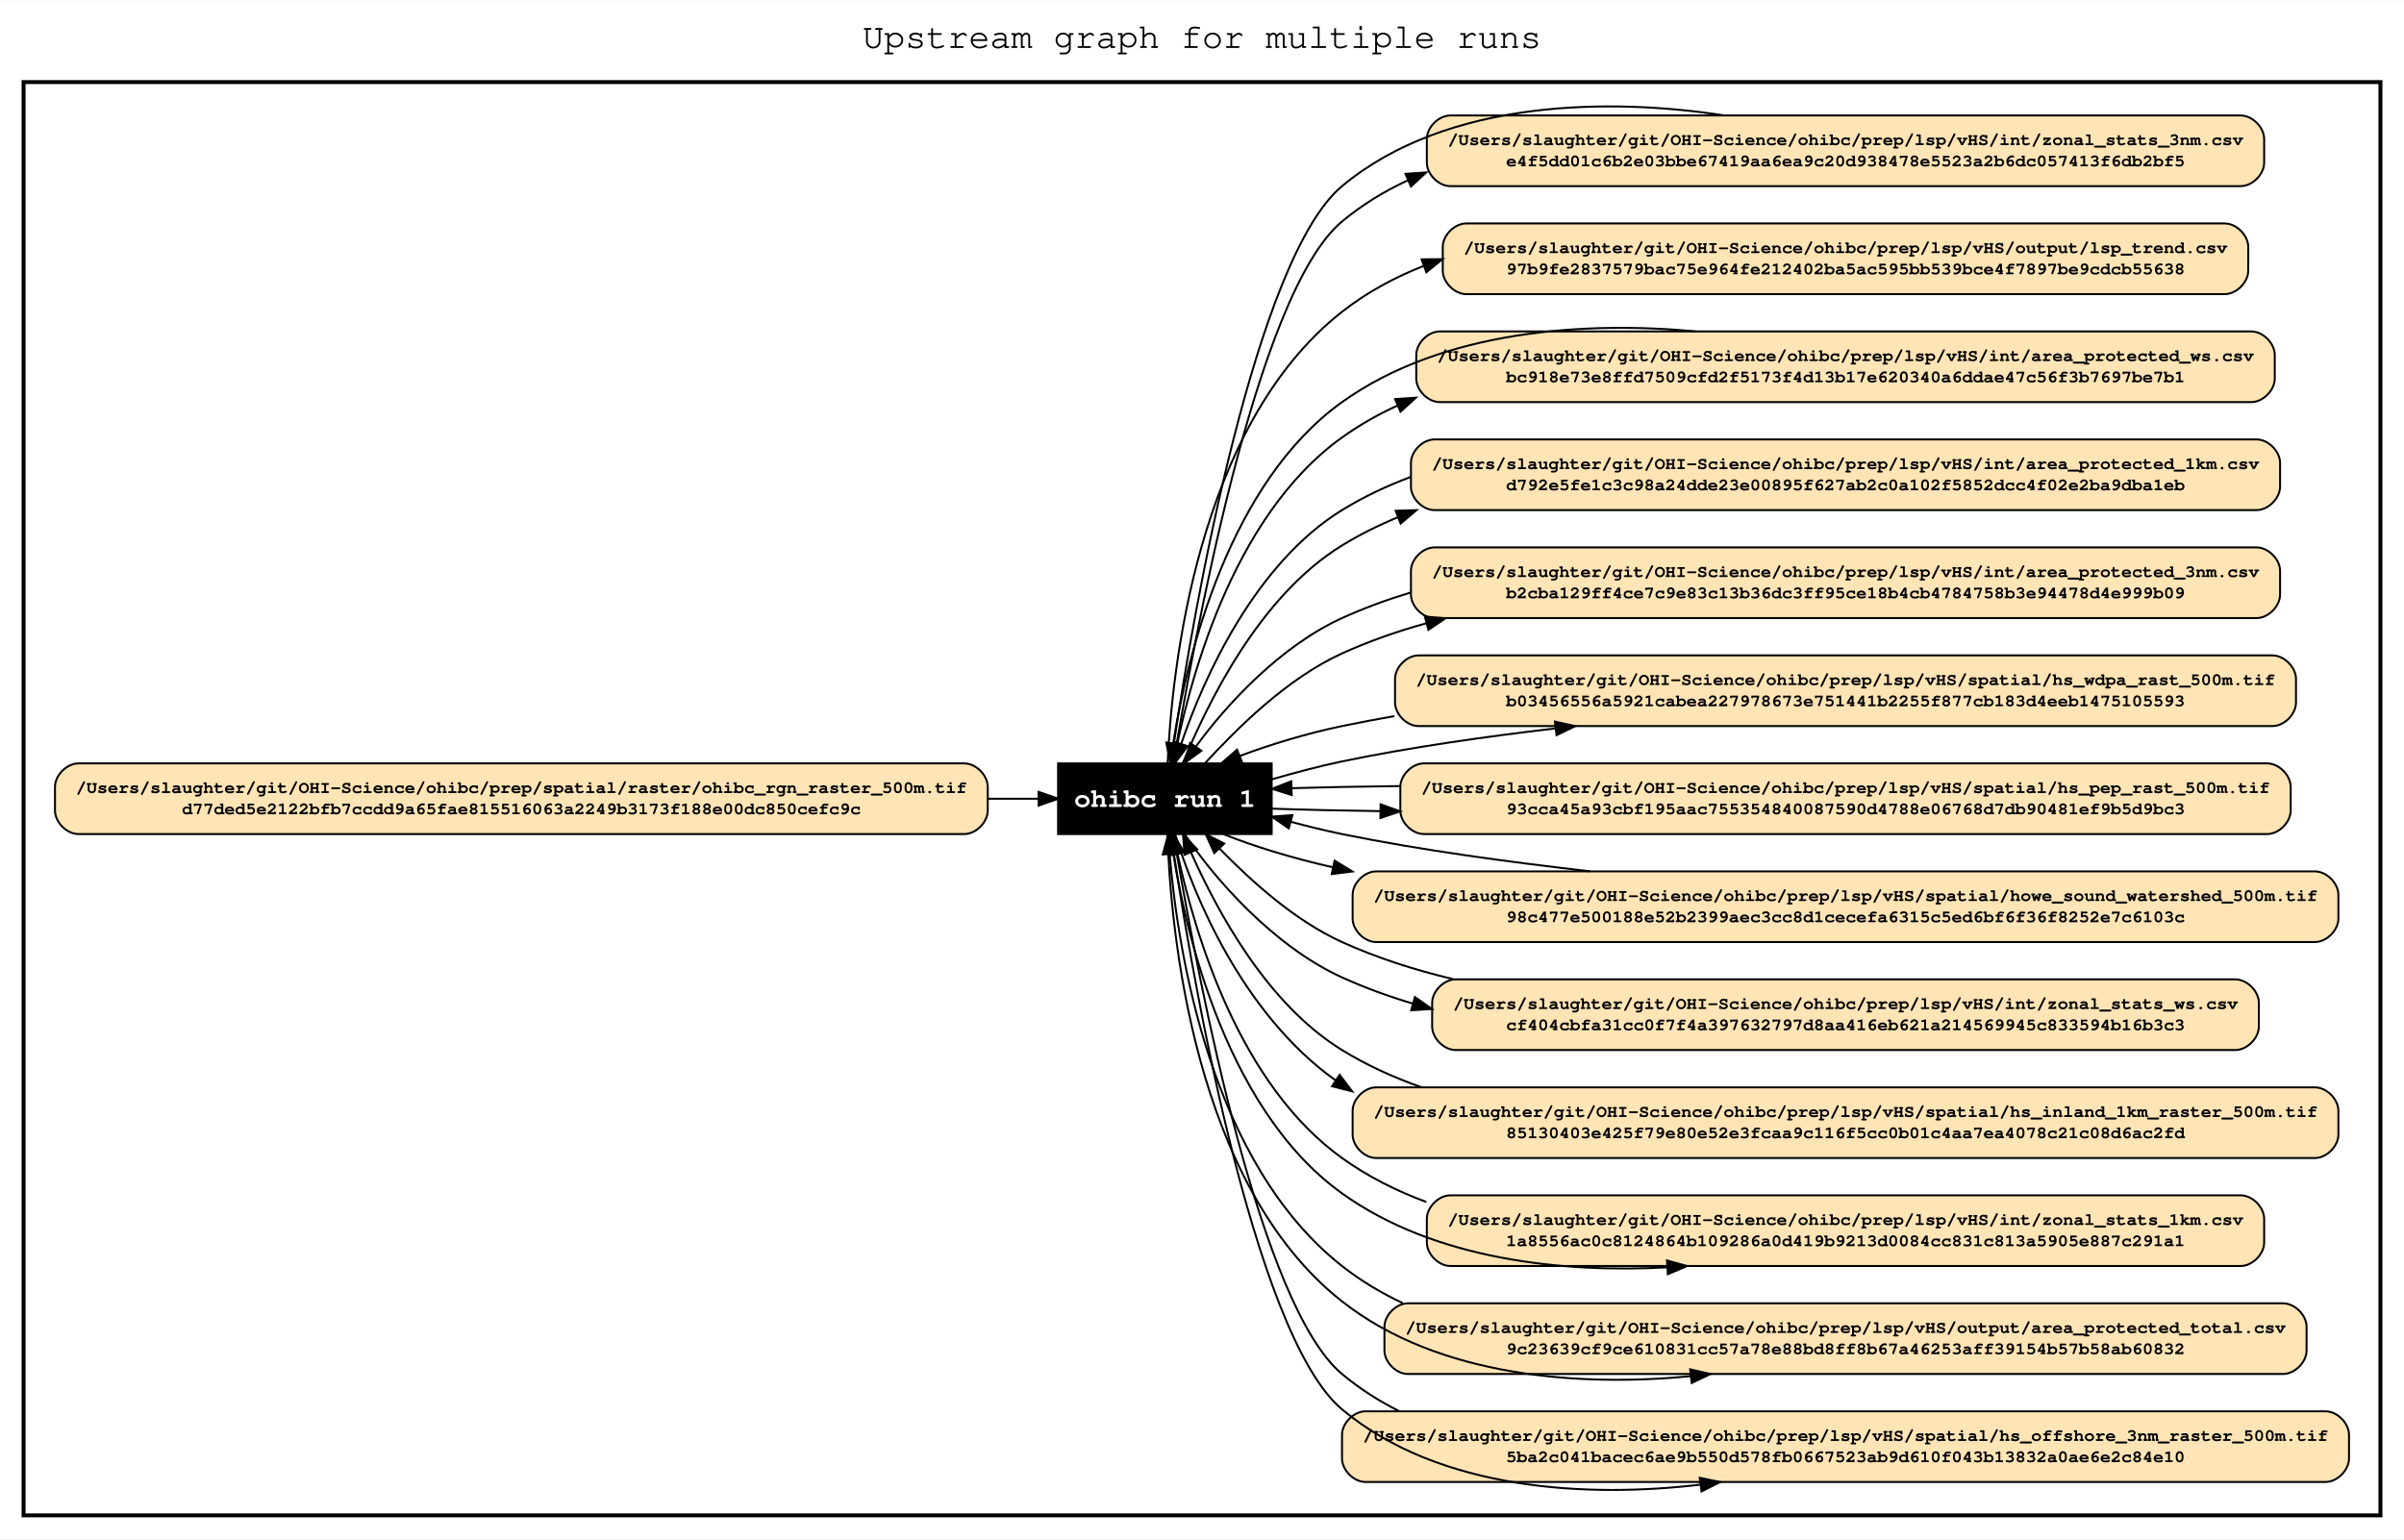
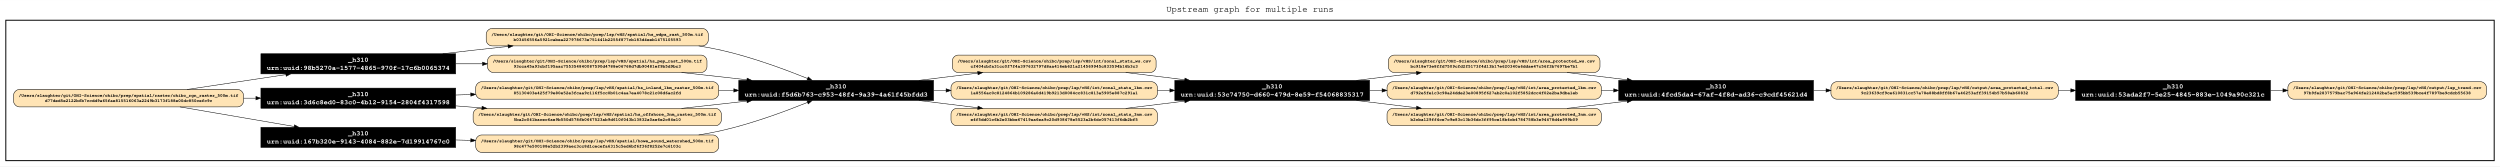
- <svg xmlns="http://www.w3.org/2000/svg" width="1224pt" height="784pt" viewBox="0.00 0.00 1224.03 783.60">
-   <g id="graph0" class="graph" transform="scale(1 1) rotate(0) translate(4 779.6)">
-     <polygon fill="white" stroke="none" points="-4,4 -4,-779.6 1220.03,-779.6 1220.03,4 -4,4" />
-     <text text-anchor="middle" x="608.013" y="-755.4" font-family="Courier,monospace" font-size="18.00">Upstream graph for multiple runs</text>
+ <svg xmlns="http://www.w3.org/2000/svg" width="5164pt" height="344pt" viewBox="0.00 0.00 5163.84 343.60">
+   <g id="graph0" class="graph" transform="scale(1 1) rotate(0) translate(4 339.6)">
+     <polygon fill="white" stroke="none" points="-4,4 -4,-339.6 5159.84,-339.6 5159.84,4 -4,4" />
+     <text text-anchor="middle" x="2577.92" y="-315.4" font-family="Courier,monospace" font-size="18.00">Upstream graph for multiple runs</text>
    <g id="clust1" class="cluster">
-       <polygon fill="none" stroke="black" stroke-width="2" points="8,-8 8,-738 1208.03,-738 1208.03,-8 8,-8" />
+       <polygon fill="none" stroke="black" stroke-width="2" points="8,-8 8,-298 5147.84,-298 5147.84,-8 8,-8" />
    </g>
    <g id="clust2" class="cluster">
-       <polygon fill="none" stroke="white" stroke-width="2" points="16,-16 16,-730 1200.03,-730 1200.03,-16 16,-16" />
+       <polygon fill="none" stroke="white" stroke-width="2" points="16,-16 16,-290 5139.84,-290 5139.84,-16 16,-16" />
    </g>
    <g id="node1" class="node">
-       <polygon fill="black" stroke="black" points="643.501,-391 534.731,-391 534.731,-355 643.501,-355 643.501,-391" />
-       <text text-anchor="middle" x="589.116" y="-368.8" font-family="Courier,monospace" font-weight="bold" font-size="14.00" fill="white">ohibc run 1</text>
+       <polygon fill="black" stroke="black" points="3339.51,-132.2 3339.51,-173.8 3741.84,-173.8 3741.84,-132.2 3339.51,-132.2" />
+       <text text-anchor="middle" x="3540.68" y="-157.2" font-family="Courier,monospace" font-weight="bold" font-size="14.00" fill="white">_h310 </text>
+       <text text-anchor="middle" x="3540.68" y="-140.4" font-family="Courier,monospace" font-weight="bold" font-size="14.00" fill="white"> urn:uuid:4fcd5da4-67af-4f8d-ad36-c9cdf45621d4</text>
+     </g>
+     <g id="node10" class="node">
+       <path fill="#ffe4b5" stroke="black" d="M3789.84,-135C3789.84,-135 4235.37,-135 4235.37,-135 4241.37,-135 4247.37,-141 4247.37,-147 4247.37,-147 4247.37,-159 4247.37,-159 4247.37,-165 4241.37,-171 4235.37,-171 4235.37,-171 3789.84,-171 3789.84,-171 3783.84,-171 3777.84,-165 3777.84,-159 3777.84,-159 3777.84,-147 3777.84,-147 3777.84,-141 3783.84,-135 3789.84,-135" />
+       <text text-anchor="middle" x="4012.61" y="-155.9" font-family="Courier,monospace" font-weight="bold" font-size="9.00">/Users/slaughter/git/OHI-Science/ohibc/prep/lsp/vHS/output/area_protected_total.csv </text>
+       <text text-anchor="middle" x="4012.61" y="-145.1" font-family="Courier,monospace" font-weight="bold" font-size="9.00"> 9c23639cf9ce610831cc57a78e88bd8ff8b67a46253aff39154b57b58ab60832</text>
+     </g>
+     <g id="edge18" class="edge">
+       <path fill="none" stroke="black" d="M3741.99,-153C3750.51,-153 3759.1,-153 3767.7,-153" />
+       <polygon fill="black" stroke="black" points="3767.8,-156.5 3777.8,-153 3767.8,-149.5 3767.8,-156.5" />
    </g>
    <g id="node2" class="node">
-       <path fill="#ffe4b5" stroke="black" d="M691.308,-25C691.308,-25 1180.03,-25 1180.03,-25 1186.03,-25 1192.03,-31 1192.03,-37 1192.03,-37 1192.03,-49 1192.03,-49 1192.03,-55 1186.03,-61 1180.03,-61 1180.03,-61 691.308,-61 691.308,-61 685.308,-61 679.308,-55 679.308,-49 679.308,-49 679.308,-37 679.308,-37 679.308,-31 685.308,-25 691.308,-25" />
-       <text text-anchor="middle" x="935.667" y="-45.9" font-family="Courier,monospace" font-weight="bold" font-size="9.00">/Users/slaughter/git/OHI-Science/ohibc/prep/lsp/vHS/spatial/hs_offshore_3nm_raster_500m.tif </text>
-       <text text-anchor="middle" x="935.667" y="-35.1" font-family="Courier,monospace" font-weight="bold" font-size="9.00"> 5ba2c041bacec6ae9b550d578fb0667523ab9d610f043b13832a0ae6e2c84e10</text>
+       <polygon fill="black" stroke="black" points="2422.64,-132.2 2422.64,-173.8 2824.98,-173.8 2824.98,-132.2 2422.64,-132.2" />
+       <text text-anchor="middle" x="2623.81" y="-157.2" font-family="Courier,monospace" font-weight="bold" font-size="14.00" fill="white">_h310 </text>
+       <text text-anchor="middle" x="2623.81" y="-140.4" font-family="Courier,monospace" font-weight="bold" font-size="14.00" fill="white"> urn:uuid:53c74750-d660-479d-8e59-f54068835317</text>
+     </g>
+     <g id="node17" class="node">
+       <path fill="#ffe4b5" stroke="black" d="M2872.98,-80C2872.98,-80 3291.51,-80 3291.51,-80 3297.51,-80 3303.51,-86 3303.51,-92 3303.51,-92 3303.51,-104 3303.51,-104 3303.51,-110 3297.51,-116 3291.51,-116 3291.51,-116 2872.98,-116 2872.98,-116 2866.98,-116 2860.98,-110 2860.98,-104 2860.98,-104 2860.98,-92 2860.98,-92 2860.98,-86 2866.98,-80 2872.98,-80" />
+       <text text-anchor="middle" x="3082.24" y="-100.9" font-family="Courier,monospace" font-weight="bold" font-size="9.00">/Users/slaughter/git/OHI-Science/ohibc/prep/lsp/vHS/int/area_protected_3nm.csv </text>
+       <text text-anchor="middle" x="3082.24" y="-90.1" font-family="Courier,monospace" font-weight="bold" font-size="9.00"> b2cba129ff4ce7c9e83c13b36dc3ff95ce18b4cb4784758b3e94478d4e999b09</text>
+     </g>
+     <g id="edge25" class="edge">
+       <path fill="none" stroke="black" d="M2797.69,-132.168C2838.4,-127.263 2881.61,-122.056 2921.69,-117.226" />
+       <polygon fill="black" stroke="black" points="2922.31,-120.677 2931.82,-116.006 2921.47,-113.728 2922.31,-120.677" />
+     </g>
+     <g id="node18" class="node">
+       <path fill="#ffe4b5" stroke="black" d="M2872.98,-135C2872.98,-135 3291.51,-135 3291.51,-135 3297.51,-135 3303.51,-141 3303.51,-147 3303.51,-147 3303.51,-159 3303.51,-159 3303.51,-165 3297.51,-171 3291.51,-171 3291.51,-171 2872.98,-171 2872.98,-171 2866.98,-171 2860.98,-165 2860.98,-159 2860.98,-159 2860.98,-147 2860.98,-147 2860.98,-141 2866.98,-135 2872.98,-135" />
+       <text text-anchor="middle" x="3082.24" y="-155.9" font-family="Courier,monospace" font-weight="bold" font-size="9.00">/Users/slaughter/git/OHI-Science/ohibc/prep/lsp/vHS/int/area_protected_1km.csv </text>
+       <text text-anchor="middle" x="3082.24" y="-145.1" font-family="Courier,monospace" font-weight="bold" font-size="9.00"> d792e5fe1c3c98a24dde23e00895f627ab2c0a102f5852dcc4f02e2ba9dba1eb</text>
+     </g>
+     <g id="edge26" class="edge">
+       <path fill="none" stroke="black" d="M2825.01,-153C2833.53,-153 2842.11,-153 2850.69,-153" />
+       <polygon fill="black" stroke="black" points="2850.76,-156.5 2860.76,-153 2850.76,-149.5 2850.76,-156.5" />
+     </g>
+     <g id="node20" class="node">
+       <path fill="#ffe4b5" stroke="black" d="M2875.68,-190C2875.68,-190 3288.81,-190 3288.81,-190 3294.81,-190 3300.81,-196 3300.81,-202 3300.81,-202 3300.81,-214 3300.81,-214 3300.81,-220 3294.81,-226 3288.81,-226 3288.81,-226 2875.68,-226 2875.68,-226 2869.68,-226 2863.68,-220 2863.68,-214 2863.68,-214 2863.68,-202 2863.68,-202 2863.68,-196 2869.68,-190 2875.68,-190" />
+       <text text-anchor="middle" x="3082.24" y="-210.9" font-family="Courier,monospace" font-weight="bold" font-size="9.00">/Users/slaughter/git/OHI-Science/ohibc/prep/lsp/vHS/int/area_protected_ws.csv </text>
+       <text text-anchor="middle" x="3082.24" y="-200.1" font-family="Courier,monospace" font-weight="bold" font-size="9.00"> bc918e73e8ffd7509cfd2f5173f4d13b17e620340a6ddae47c56f3b7697be7b1</text>
+     </g>
+     <g id="edge27" class="edge">
+       <path fill="none" stroke="black" d="M2797.69,-173.832C2838.4,-178.737 2881.61,-183.944 2921.69,-188.774" />
+       <polygon fill="black" stroke="black" points="2921.47,-192.272 2931.82,-189.994 2922.31,-185.323 2921.47,-192.272" />
+     </g>
+     <g id="node3" class="node">
+       <polygon fill="black" stroke="black" points="1521.98,-132.2 1521.98,-173.8 1924.31,-173.8 1924.31,-132.2 1521.98,-132.2" />
+       <text text-anchor="middle" x="1723.14" y="-157.2" font-family="Courier,monospace" font-weight="bold" font-size="14.00" fill="white">_h310 </text>
+       <text text-anchor="middle" x="1723.14" y="-140.4" font-family="Courier,monospace" font-weight="bold" font-size="14.00" fill="white"> urn:uuid:f5d6b763-c953-48f4-9a39-4a61f45bfdd3</text>
+     </g>
+     <g id="node8" class="node">
+       <path fill="#ffe4b5" stroke="black" d="M1972.31,-80C1972.31,-80 2374.64,-80 2374.64,-80 2380.64,-80 2386.64,-86 2386.64,-92 2386.64,-92 2386.64,-104 2386.64,-104 2386.64,-110 2380.64,-116 2374.64,-116 2374.64,-116 1972.31,-116 1972.31,-116 1966.31,-116 1960.31,-110 1960.31,-104 1960.31,-104 1960.31,-92 1960.31,-92 1960.31,-86 1966.31,-80 1972.31,-80" />
+       <text text-anchor="middle" x="2173.48" y="-100.9" font-family="Courier,monospace" font-weight="bold" font-size="9.00">/Users/slaughter/git/OHI-Science/ohibc/prep/lsp/vHS/int/zonal_stats_3nm.csv </text>
+       <text text-anchor="middle" x="2173.48" y="-90.1" font-family="Courier,monospace" font-weight="bold" font-size="9.00"> e4f5dd01c6b2e03bbe67419aa6ea9c20d938478e5523a2b6dc057413f6db2bf5</text>
+     </g>
+     <g id="edge16" class="edge">
+       <path fill="none" stroke="black" d="M1893.96,-132.168C1933.94,-127.263 1976.38,-122.056 2015.76,-117.226" />
+       <polygon fill="black" stroke="black" points="2016.2,-120.698 2025.7,-116.006 2015.35,-113.75 2016.2,-120.698" />
+     </g>
+     <g id="node11" class="node">
+       <path fill="#ffe4b5" stroke="black" d="M1972.31,-135C1972.31,-135 2374.64,-135 2374.64,-135 2380.64,-135 2386.64,-141 2386.64,-147 2386.64,-147 2386.64,-159 2386.64,-159 2386.64,-165 2380.64,-171 2374.64,-171 2374.64,-171 1972.31,-171 1972.31,-171 1966.31,-171 1960.31,-165 1960.31,-159 1960.31,-159 1960.31,-147 1960.31,-147 1960.31,-141 1966.31,-135 1972.31,-135" />
+       <text text-anchor="middle" x="2173.48" y="-155.9" font-family="Courier,monospace" font-weight="bold" font-size="9.00">/Users/slaughter/git/OHI-Science/ohibc/prep/lsp/vHS/int/zonal_stats_1km.csv </text>
+       <text text-anchor="middle" x="2173.48" y="-145.1" font-family="Courier,monospace" font-weight="bold" font-size="9.00"> 1a8556ac0c8124864b109286a0d419b9213d0084cc831c813a5905e887c291a1</text>
+     </g>
+     <g id="edge19" class="edge">
+       <path fill="none" stroke="black" d="M1924.38,-153C1932.93,-153 1941.53,-153 1950.13,-153" />
+       <polygon fill="black" stroke="black" points="1950.22,-156.5 1960.22,-153 1950.22,-149.5 1950.22,-156.5" />
+     </g>
+     <g id="node13" class="node">
+       <path fill="#ffe4b5" stroke="black" d="M1975.01,-190C1975.01,-190 2371.94,-190 2371.94,-190 2377.94,-190 2383.94,-196 2383.94,-202 2383.94,-202 2383.94,-214 2383.94,-214 2383.94,-220 2377.94,-226 2371.94,-226 2371.94,-226 1975.01,-226 1975.01,-226 1969.01,-226 1963.01,-220 1963.01,-214 1963.01,-214 1963.01,-202 1963.01,-202 1963.01,-196 1969.01,-190 1975.01,-190" />
+       <text text-anchor="middle" x="2173.48" y="-210.9" font-family="Courier,monospace" font-weight="bold" font-size="9.00">/Users/slaughter/git/OHI-Science/ohibc/prep/lsp/vHS/int/zonal_stats_ws.csv </text>
+       <text text-anchor="middle" x="2173.48" y="-200.1" font-family="Courier,monospace" font-weight="bold" font-size="9.00"> cf404cbfa31cc0f7f4a397632797d8aa416eb621a214569945c833594b16b3c3</text>
+     </g>
+     <g id="edge21" class="edge">
+       <path fill="none" stroke="black" d="M1893.96,-173.832C1933.94,-178.737 1976.38,-183.944 2015.76,-188.774" />
+       <polygon fill="black" stroke="black" points="2015.35,-192.25 2025.7,-189.994 2016.2,-185.302 2015.35,-192.25" />
+     </g>
+     <g id="node4" class="node">
+       <polygon fill="black" stroke="black" points="534.924,-35.2 534.924,-76.8 937.259,-76.8 937.259,-35.2 534.924,-35.2" />
+       <text text-anchor="middle" x="736.091" y="-60.2" font-family="Courier,monospace" font-weight="bold" font-size="14.00" fill="white">_h310 </text>
+       <text text-anchor="middle" x="736.091" y="-43.4" font-family="Courier,monospace" font-weight="bold" font-size="14.00" fill="white"> urn:uuid:167b320e-9143-4084-882e-7d19914767c0</text>
+     </g>
+     <g id="node14" class="node">
+       <path fill="#ffe4b5" stroke="black" d="M990.658,-25C990.658,-25 1468.58,-25 1468.58,-25 1474.58,-25 1480.58,-31 1480.58,-37 1480.58,-37 1480.58,-49 1480.58,-49 1480.58,-55 1474.58,-61 1468.58,-61 1468.58,-61 990.658,-61 990.658,-61 984.658,-61 978.658,-55 978.658,-49 978.658,-49 978.658,-37 978.658,-37 978.658,-31 984.658,-25 990.658,-25" />
+       <text text-anchor="middle" x="1229.62" y="-45.9" font-family="Courier,monospace" font-weight="bold" font-size="9.00">/Users/slaughter/git/OHI-Science/ohibc/prep/lsp/vHS/spatial/howe_sound_watershed_500m.tif </text>
+       <text text-anchor="middle" x="1229.62" y="-35.1" font-family="Courier,monospace" font-weight="bold" font-size="9.00"> 98c477e500188e52b2399aec3cc8d1cecefa6315c5ed6bf6f36f8252e7c6103c</text>
+     </g>
+     <g id="edge22" class="edge">
+       <path fill="none" stroke="black" d="M937.368,-50.703C947.528,-50.434 957.796,-50.163 968.098,-49.89" />
+       <polygon fill="black" stroke="black" points="968.505,-53.381 978.409,-49.618 968.32,-46.383 968.505,-53.381" />
+     </g>
+     <g id="node5" class="node">
+       <polygon fill="black" stroke="black" points="534.924,-116.2 534.924,-157.8 937.259,-157.8 937.259,-116.2 534.924,-116.2" />
+       <text text-anchor="middle" x="736.091" y="-141.2" font-family="Courier,monospace" font-weight="bold" font-size="14.00" fill="white">_h310 </text>
+       <text text-anchor="middle" x="736.091" y="-124.4" font-family="Courier,monospace" font-weight="bold" font-size="14.00" fill="white"> urn:uuid:3d6c8ed0-83c0-4b12-9154-2804f4317598</text>
+     </g>
+     <g id="node9" class="node">
+       <path fill="#ffe4b5" stroke="black" d="M985.259,-80C985.259,-80 1473.98,-80 1473.98,-80 1479.98,-80 1485.98,-86 1485.98,-92 1485.98,-92 1485.98,-104 1485.98,-104 1485.98,-110 1479.98,-116 1473.98,-116 1473.98,-116 985.259,-116 985.259,-116 979.259,-116 973.259,-110 973.259,-104 973.259,-104 973.259,-92 973.259,-92 973.259,-86 979.259,-80 985.259,-80" />
+       <text text-anchor="middle" x="1229.62" y="-100.9" font-family="Courier,monospace" font-weight="bold" font-size="9.00">/Users/slaughter/git/OHI-Science/ohibc/prep/lsp/vHS/spatial/hs_offshore_3nm_raster_500m.tif </text>
+       <text text-anchor="middle" x="1229.62" y="-90.1" font-family="Courier,monospace" font-weight="bold" font-size="9.00"> 5ba2c041bacec6ae9b550d578fb0667523ab9d610f043b13832a0ae6e2c84e10</text>
+     </g>
+     <g id="edge17" class="edge">
+       <path fill="none" stroke="black" d="M937.368,-121.109C955.186,-119.695 973.333,-118.255 991.419,-116.82" />
+       <polygon fill="black" stroke="black" points="991.766,-120.304 1001.46,-116.024 991.212,-113.326 991.766,-120.304" />
+     </g>
+     <g id="node12" class="node">
+       <path fill="#ffe4b5" stroke="black" d="M990.658,-135C990.658,-135 1468.58,-135 1468.58,-135 1474.58,-135 1480.58,-141 1480.58,-147 1480.58,-147 1480.58,-159 1480.58,-159 1480.58,-165 1474.58,-171 1468.58,-171 1468.58,-171 990.658,-171 990.658,-171 984.658,-171 978.658,-165 978.658,-159 978.658,-159 978.658,-147 978.658,-147 978.658,-141 984.658,-135 990.658,-135" />
+       <text text-anchor="middle" x="1229.62" y="-155.9" font-family="Courier,monospace" font-weight="bold" font-size="9.00">/Users/slaughter/git/OHI-Science/ohibc/prep/lsp/vHS/spatial/hs_inland_1km_raster_500m.tif </text>
+       <text text-anchor="middle" x="1229.62" y="-145.1" font-family="Courier,monospace" font-weight="bold" font-size="9.00"> 85130403e425f79e80e52e3fcaa9c116f5cc0b01c4aa7ea4078c21c08d6ac2fd</text>
+     </g>
+     <g id="edge20" class="edge">
+       <path fill="none" stroke="black" d="M937.368,-143.519C947.528,-143.85 957.796,-144.184 968.098,-144.52" />
+       <polygon fill="black" stroke="black" points="968.3,-148.028 978.409,-144.855 968.528,-141.032 968.3,-148.028" />
+     </g>
+     <g id="node6" class="node">
+       <polygon fill="black" stroke="black" points="534.924,-187.2 534.924,-228.8 937.259,-228.8 937.259,-187.2 534.924,-187.2" />
+       <text text-anchor="middle" x="736.091" y="-212.2" font-family="Courier,monospace" font-weight="bold" font-size="14.00" fill="white">_h310 </text>
+       <text text-anchor="middle" x="736.091" y="-195.4" font-family="Courier,monospace" font-weight="bold" font-size="14.00" fill="white"> urn:uuid:98b5270a-1577-4865-970f-17c6b0065374</text>
+     </g>
+     <g id="node15" class="node">
+       <path fill="#ffe4b5" stroke="black" d="M1014.95,-190C1014.95,-190 1444.28,-190 1444.28,-190 1450.28,-190 1456.28,-196 1456.28,-202 1456.28,-202 1456.28,-214 1456.28,-214 1456.28,-220 1450.28,-226 1444.28,-226 1444.28,-226 1014.95,-226 1014.95,-226 1008.95,-226 1002.95,-220 1002.95,-214 1002.95,-214 1002.95,-202 1002.95,-202 1002.95,-196 1008.95,-190 1014.95,-190" />
+       <text text-anchor="middle" x="1229.62" y="-210.9" font-family="Courier,monospace" font-weight="bold" font-size="9.00">/Users/slaughter/git/OHI-Science/ohibc/prep/lsp/vHS/spatial/hs_pep_rast_500m.tif </text>
+       <text text-anchor="middle" x="1229.62" y="-200.1" font-family="Courier,monospace" font-weight="bold" font-size="9.00"> 93cca45a93cbf195aac755354840087590d4788e06768d7db90481ef9b5d9bc3</text>
+     </g>
+     <g id="edge23" class="edge">
+       <path fill="none" stroke="black" d="M937.368,-208C955.522,-208 974.018,-208 992.443,-208" />
+       <polygon fill="black" stroke="black" points="992.669,-211.5 1002.67,-208 992.669,-204.5 992.669,-211.5" />
+     </g>
+     <g id="node16" class="node">
+       <path fill="#ffe4b5" stroke="black" d="M1012.25,-245C1012.25,-245 1446.98,-245 1446.98,-245 1452.98,-245 1458.98,-251 1458.98,-257 1458.98,-257 1458.98,-269 1458.98,-269 1458.98,-275 1452.98,-281 1446.98,-281 1446.98,-281 1012.25,-281 1012.25,-281 1006.25,-281 1000.25,-275 1000.25,-269 1000.25,-269 1000.25,-257 1000.25,-257 1000.25,-251 1006.25,-245 1012.25,-245" />
+       <text text-anchor="middle" x="1229.62" y="-265.9" font-family="Courier,monospace" font-weight="bold" font-size="9.00">/Users/slaughter/git/OHI-Science/ohibc/prep/lsp/vHS/spatial/hs_wdpa_rast_500m.tif </text>
+       <text text-anchor="middle" x="1229.62" y="-255.1" font-family="Courier,monospace" font-weight="bold" font-size="9.00"> b03456556a5921cabea227978673e751441b2255f877cb183d4eeb1475105593</text>
+     </g>
+     <g id="edge24" class="edge">
+       <path fill="none" stroke="black" d="M910.538,-228.818C931.663,-231.279 952.949,-233.722 973.259,-236 996.622,-238.62 1021.2,-241.306 1045.49,-243.92" />
+       <polygon fill="black" stroke="black" points="1045.19,-247.409 1055.51,-244.996 1045.94,-240.449 1045.19,-247.409" />
+     </g>
+     <g id="node7" class="node">
+       <polygon fill="black" stroke="black" points="4283.37,-132.2 4283.37,-173.8 4685.7,-173.8 4685.7,-132.2 4283.37,-132.2" />
+       <text text-anchor="middle" x="4484.54" y="-157.2" font-family="Courier,monospace" font-weight="bold" font-size="14.00" fill="white">_h310 </text>
+       <text text-anchor="middle" x="4484.54" y="-140.4" font-family="Courier,monospace" font-weight="bold" font-size="14.00" fill="white"> urn:uuid:53ada2f7-5e25-4845-883e-1049a90c321c</text>
+     </g>
+     <g id="node21" class="node">
+       <path fill="#ffe4b5" stroke="black" d="M4733.7,-135C4733.7,-135 5119.84,-135 5119.84,-135 5125.84,-135 5131.84,-141 5131.84,-147 5131.84,-147 5131.84,-159 5131.84,-159 5131.84,-165 5125.84,-171 5119.84,-171 5119.84,-171 4733.7,-171 4733.7,-171 4727.7,-171 4721.7,-165 4721.7,-159 4721.7,-159 4721.7,-147 4721.7,-147 4721.7,-141 4727.7,-135 4733.7,-135" />
+       <text text-anchor="middle" x="4926.77" y="-155.9" font-family="Courier,monospace" font-weight="bold" font-size="9.00">/Users/slaughter/git/OHI-Science/ohibc/prep/lsp/vHS/output/lsp_trend.csv </text>
+       <text text-anchor="middle" x="4926.77" y="-145.1" font-family="Courier,monospace" font-weight="bold" font-size="9.00"> 97b9fe2837579bac75e964fe212402ba5ac595bb539bce4f7897be9cdcb55638</text>
+     </g>
+     <g id="edge28" class="edge">
+       <path fill="none" stroke="black" d="M4686.01,-153C4694.4,-153 4702.83,-153 4711.24,-153" />
+       <polygon fill="black" stroke="black" points="4711.5,-156.5 4721.5,-153 4711.5,-149.5 4711.5,-156.5" />
+     </g>
+     <g id="edge12" class="edge">
+       <path fill="none" stroke="black" d="M2321.28,-116.009C2360.21,-120.785 2402.68,-125.995 2443.14,-130.959" />
+       <polygon fill="black" stroke="black" points="2442.75,-134.437 2453.11,-132.181 2443.61,-127.489 2442.75,-134.437" />
+     </g>
+     <g id="edge13" class="edge">
+       <path fill="none" stroke="black" d="M1403.73,-116.004C1431.25,-118.952 1459.39,-122.019 1485.98,-125 1502.95,-126.904 1520.61,-128.924 1538.29,-130.973" />
+       <polygon fill="black" stroke="black" points="1538.36,-134.504 1548.7,-132.182 1539.17,-127.551 1538.36,-134.504" />
    </g>
    <g id="edge14" class="edge">
-       <path fill="none" stroke="black" d="M592.289,-354.939C600.76,-294.112 633.385,-100.401 679.308,-62 729.313,-20.187 805.452,-16.991 861.587,-23.621" />
-       <polygon fill="black" stroke="black" points="861.454,-27.134 871.825,-24.966 862.366,-20.193 861.454,-27.134" />
-     </g>
-     <g id="node3" class="node">
-       <path fill="#ffe4b5" stroke="black" d="M712.904,-80C712.904,-80 1158.43,-80 1158.43,-80 1164.43,-80 1170.43,-86 1170.43,-92 1170.43,-92 1170.43,-104 1170.43,-104 1170.43,-110 1164.43,-116 1158.43,-116 1158.43,-116 712.904,-116 712.904,-116 706.904,-116 700.904,-110 700.904,-104 700.904,-104 700.904,-92 700.904,-92 700.904,-86 706.904,-80 712.904,-80" />
-       <text text-anchor="middle" x="935.667" y="-100.9" font-family="Courier,monospace" font-weight="bold" font-size="9.00">/Users/slaughter/git/OHI-Science/ohibc/prep/lsp/vHS/output/area_protected_total.csv </text>
-       <text text-anchor="middle" x="935.667" y="-90.1" font-family="Courier,monospace" font-weight="bold" font-size="9.00"> 9c23639cf9ce610831cc57a78e88bd8ff8b67a46253aff39154b57b58ab60832</text>
+       <path fill="none" stroke="black" d="M4247.54,-153C4256.14,-153 4264.74,-153 4273.3,-153" />
+       <polygon fill="black" stroke="black" points="4273.32,-156.5 4283.32,-153 4273.32,-149.5 4273.32,-156.5" />
    </g>
    <g id="edge15" class="edge">
-       <path fill="none" stroke="black" d="M590.395,-354.685C592.085,-306.324 603.531,-176.633 679.308,-117 728.882,-77.988 801.631,-73.538 856.811,-78.885" />
-       <polygon fill="black" stroke="black" points="856.579,-82.381 866.901,-79.992 857.342,-75.422 856.579,-82.381" />
-     </g>
-     <g id="node4" class="node">
-       <path fill="#ffe4b5" stroke="black" d="M734.501,-135C734.501,-135 1136.83,-135 1136.83,-135 1142.83,-135 1148.83,-141 1148.83,-147 1148.83,-147 1148.83,-159 1148.83,-159 1148.83,-165 1142.83,-171 1136.83,-171 1136.83,-171 734.501,-171 734.501,-171 728.501,-171 722.501,-165 722.501,-159 722.501,-159 722.501,-147 722.501,-147 722.501,-141 728.501,-135 734.501,-135" />
-       <text text-anchor="middle" x="935.667" y="-155.9" font-family="Courier,monospace" font-weight="bold" font-size="9.00">/Users/slaughter/git/OHI-Science/ohibc/prep/lsp/vHS/int/zonal_stats_1km.csv </text>
-       <text text-anchor="middle" x="935.667" y="-145.1" font-family="Courier,monospace" font-weight="bold" font-size="9.00"> 1a8556ac0c8124864b109286a0d419b9213d0084cc831c813a5905e887c291a1</text>
-     </g>
-     <g id="edge16" class="edge">
-       <path fill="none" stroke="black" d="M591.915,-354.928C597.429,-314.044 617.65,-216.258 679.308,-172 726.621,-138.04 792.109,-131.44 844.919,-134.318" />
-       <polygon fill="black" stroke="black" points="844.753,-137.815 854.964,-134.988 845.219,-130.831 844.753,-137.815" />
-     </g>
-     <g id="node5" class="node">
-       <path fill="#ffe4b5" stroke="black" d="M696.707,-190C696.707,-190 1174.63,-190 1174.63,-190 1180.63,-190 1186.63,-196 1186.63,-202 1186.63,-202 1186.63,-214 1186.63,-214 1186.63,-220 1180.63,-226 1174.63,-226 1174.63,-226 696.707,-226 696.707,-226 690.707,-226 684.707,-220 684.707,-214 684.707,-214 684.707,-202 684.707,-202 684.707,-196 690.707,-190 696.707,-190" />
-       <text text-anchor="middle" x="935.667" y="-210.9" font-family="Courier,monospace" font-weight="bold" font-size="9.00">/Users/slaughter/git/OHI-Science/ohibc/prep/lsp/vHS/spatial/hs_inland_1km_raster_500m.tif </text>
-       <text text-anchor="middle" x="935.667" y="-200.1" font-family="Courier,monospace" font-weight="bold" font-size="9.00"> 85130403e425f79e80e52e3fcaa9c116f5cc0b01c4aa7ea4078c21c08d6ac2fd</text>
-     </g>
-     <g id="edge17" class="edge">
-       <path fill="none" stroke="black" d="M594.405,-354.788C603.725,-324.072 628.522,-263.545 676.019,-229.552" />
-       <polygon fill="black" stroke="black" points="678.095,-232.375 684.492,-223.93 674.224,-226.543 678.095,-232.375" />
-     </g>
-     <g id="node6" class="node">
-       <path fill="#ffe4b5" stroke="black" d="M737.2,-245C737.2,-245 1134.13,-245 1134.13,-245 1140.13,-245 1146.13,-251 1146.13,-257 1146.13,-257 1146.13,-269 1146.13,-269 1146.13,-275 1140.13,-281 1134.13,-281 1134.13,-281 737.2,-281 737.2,-281 731.2,-281 725.2,-275 725.2,-269 725.2,-269 725.2,-257 725.2,-257 725.2,-251 731.2,-245 737.2,-245" />
-       <text text-anchor="middle" x="935.667" y="-265.9" font-family="Courier,monospace" font-weight="bold" font-size="9.00">/Users/slaughter/git/OHI-Science/ohibc/prep/lsp/vHS/int/zonal_stats_ws.csv </text>
-       <text text-anchor="middle" x="935.667" y="-255.1" font-family="Courier,monospace" font-weight="bold" font-size="9.00"> cf404cbfa31cc0f7f4a397632797d8aa416eb621a214569945c833594b16b3c3</text>
-     </g>
-     <g id="edge18" class="edge">
-       <path fill="none" stroke="black" d="M599.188,-354.97C613.743,-332.98 644.26,-297.917 679.308,-282 690.763,-276.798 702.794,-272.402 715.135,-268.71" />
-       <polygon fill="black" stroke="black" points="716.421,-271.984 725.094,-265.898 714.519,-265.247 716.421,-271.984" />
-     </g>
-     <g id="node7" class="node">
-       <path fill="#ffe4b5" stroke="black" d="M696.707,-300C696.707,-300 1174.63,-300 1174.63,-300 1180.63,-300 1186.63,-306 1186.63,-312 1186.63,-312 1186.63,-324 1186.63,-324 1186.63,-330 1180.63,-336 1174.63,-336 1174.63,-336 696.707,-336 696.707,-336 690.707,-336 684.707,-330 684.707,-324 684.707,-324 684.707,-312 684.707,-312 684.707,-306 690.707,-300 696.707,-300" />
-       <text text-anchor="middle" x="935.667" y="-320.9" font-family="Courier,monospace" font-weight="bold" font-size="9.00">/Users/slaughter/git/OHI-Science/ohibc/prep/lsp/vHS/spatial/howe_sound_watershed_500m.tif </text>
-       <text text-anchor="middle" x="935.667" y="-310.1" font-family="Courier,monospace" font-weight="bold" font-size="9.00"> 98c477e500188e52b2399aec3cc8d1cecefa6315c5ed6bf6f36f8252e7c6103c</text>
-     </g>
-     <g id="edge19" class="edge">
-       <path fill="none" stroke="black" d="M619.092,-354.895C634.145,-348.89 653.149,-342.939 674.795,-338.043" />
-       <polygon fill="black" stroke="black" points="675.532,-341.464 684.574,-335.941 674.062,-334.62 675.532,-341.464" />
-     </g>
-     <g id="node8" class="node">
-       <path fill="#ffe4b5" stroke="black" d="M721.003,-355C721.003,-355 1150.33,-355 1150.33,-355 1156.33,-355 1162.33,-361 1162.33,-367 1162.33,-367 1162.33,-379 1162.33,-379 1162.33,-385 1156.33,-391 1150.33,-391 1150.33,-391 721.003,-391 721.003,-391 715.003,-391 709.003,-385 709.003,-379 709.003,-379 709.003,-367 709.003,-367 709.003,-361 715.003,-355 721.003,-355" />
-       <text text-anchor="middle" x="935.667" y="-375.9" font-family="Courier,monospace" font-weight="bold" font-size="9.00">/Users/slaughter/git/OHI-Science/ohibc/prep/lsp/vHS/spatial/hs_pep_rast_500m.tif </text>
-       <text text-anchor="middle" x="935.667" y="-365.1" font-family="Courier,monospace" font-weight="bold" font-size="9.00"> 93cca45a93cbf195aac755354840087590d4788e06768d7db90481ef9b5d9bc3</text>
-     </g>
-     <g id="edge20" class="edge">
-       <path fill="none" stroke="black" d="M643.574,-367.951C659.736,-367.384 678.62,-366.959 698.864,-366.676" />
-       <polygon fill="black" stroke="black" points="698.95,-370.175 708.905,-366.548 698.861,-363.175 698.95,-370.175" />
-     </g>
-     <g id="node9" class="node">
-       <path fill="#ffe4b5" stroke="black" d="M718.304,-410C718.304,-410 1153.03,-410 1153.03,-410 1159.03,-410 1165.03,-416 1165.03,-422 1165.03,-422 1165.03,-434 1165.03,-434 1165.03,-440 1159.03,-446 1153.03,-446 1153.03,-446 718.304,-446 718.304,-446 712.304,-446 706.304,-440 706.304,-434 706.304,-434 706.304,-422 706.304,-422 706.304,-416 712.304,-410 718.304,-410" />
-       <text text-anchor="middle" x="935.667" y="-430.9" font-family="Courier,monospace" font-weight="bold" font-size="9.00">/Users/slaughter/git/OHI-Science/ohibc/prep/lsp/vHS/spatial/hs_wdpa_rast_500m.tif </text>
-       <text text-anchor="middle" x="935.667" y="-420.1" font-family="Courier,monospace" font-weight="bold" font-size="9.00"> b03456556a5921cabea227978673e751441b2255f877cb183d4eeb1475105593</text>
-     </g>
-     <g id="edge21" class="edge">
-       <path fill="none" stroke="black" d="M643.428,-382.848C655.135,-386.188 667.549,-389.558 679.308,-392 714.219,-399.25 752.241,-404.605 788.022,-408.817" />
-       <polygon fill="black" stroke="black" points="787.715,-412.304 798.051,-409.975 788.518,-405.351 787.715,-412.304" />
-     </g>
-     <g id="node10" class="node">
-       <path fill="#ffe4b5" stroke="black" d="M726.402,-465C726.402,-465 1144.93,-465 1144.93,-465 1150.93,-465 1156.93,-471 1156.93,-477 1156.93,-477 1156.93,-489 1156.93,-489 1156.93,-495 1150.93,-501 1144.93,-501 1144.93,-501 726.402,-501 726.402,-501 720.402,-501 714.402,-495 714.402,-489 714.402,-489 714.402,-477 714.402,-477 714.402,-471 720.402,-465 726.402,-465" />
-       <text text-anchor="middle" x="935.667" y="-485.9" font-family="Courier,monospace" font-weight="bold" font-size="9.00">/Users/slaughter/git/OHI-Science/ohibc/prep/lsp/vHS/int/area_protected_3nm.csv </text>
-       <text text-anchor="middle" x="935.667" y="-475.1" font-family="Courier,monospace" font-weight="bold" font-size="9.00"> b2cba129ff4ce7c9e83c13b36dc3ff95ce18b4cb4784758b3e94478d4e999b09</text>
-     </g>
-     <g id="edge22" class="edge">
-       <path fill="none" stroke="black" d="M609.465,-391.022C625.802,-408.657 651.011,-434.111 679.308,-447 692.953,-453.215 707.42,-458.263 722.258,-462.364" />
-       <polygon fill="black" stroke="black" points="721.497,-465.782 732.057,-464.924 723.267,-459.01 721.497,-465.782" />
-     </g>
-     <g id="node11" class="node">
-       <path fill="#ffe4b5" stroke="black" d="M726.402,-520C726.402,-520 1144.93,-520 1144.93,-520 1150.93,-520 1156.93,-526 1156.93,-532 1156.93,-532 1156.93,-544 1156.93,-544 1156.93,-550 1150.93,-556 1144.93,-556 1144.93,-556 726.402,-556 726.402,-556 720.402,-556 714.402,-550 714.402,-544 714.402,-544 714.402,-532 714.402,-532 714.402,-526 720.402,-520 726.402,-520" />
-       <text text-anchor="middle" x="935.667" y="-540.9" font-family="Courier,monospace" font-weight="bold" font-size="9.00">/Users/slaughter/git/OHI-Science/ohibc/prep/lsp/vHS/int/area_protected_1km.csv </text>
-       <text text-anchor="middle" x="935.667" y="-530.1" font-family="Courier,monospace" font-weight="bold" font-size="9.00"> d792e5fe1c3c98a24dde23e00895f627ab2c0a102f5852dcc4f02e2ba9dba1eb</text>
-     </g>
-     <g id="edge23" class="edge">
-       <path fill="none" stroke="black" d="M598.272,-391.228C610.418,-420.34 636.536,-475.707 679.308,-502 688.302,-507.529 697.817,-512.266 707.68,-516.317" />
-       <polygon fill="black" stroke="black" points="706.647,-519.67 717.237,-519.995 709.161,-513.137 706.647,-519.67" />
-     </g>
-     <g id="node13" class="node">
-       <path fill="#ffe4b5" stroke="black" d="M729.102,-575C729.102,-575 1142.23,-575 1142.23,-575 1148.23,-575 1154.23,-581 1154.23,-587 1154.23,-587 1154.23,-599 1154.23,-599 1154.23,-605 1148.23,-611 1142.23,-611 1142.23,-611 729.102,-611 729.102,-611 723.102,-611 717.102,-605 717.102,-599 717.102,-599 717.102,-587 717.102,-587 717.102,-581 723.102,-575 729.102,-575" />
-       <text text-anchor="middle" x="935.667" y="-595.9" font-family="Courier,monospace" font-weight="bold" font-size="9.00">/Users/slaughter/git/OHI-Science/ohibc/prep/lsp/vHS/int/area_protected_ws.csv </text>
-       <text text-anchor="middle" x="935.667" y="-585.1" font-family="Courier,monospace" font-weight="bold" font-size="9.00"> bc918e73e8ffd7509cfd2f5173f4d13b17e620340a6ddae47c56f3b7697be7b1</text>
-     </g>
-     <g id="edge24" class="edge">
-       <path fill="none" stroke="black" d="M593.418,-391.105C600.667,-429.173 622.145,-516.051 679.308,-557 688.187,-563.361 697.705,-568.751 707.66,-573.306" />
-       <polygon fill="black" stroke="black" points="706.346,-576.551 716.918,-577.259 709.095,-570.114 706.346,-576.551" />
-     </g>
-     <g id="node14" class="node">
-       <path fill="#ffe4b5" stroke="black" d="M742.6,-630C742.6,-630 1128.73,-630 1128.73,-630 1134.73,-630 1140.73,-636 1140.73,-642 1140.73,-642 1140.73,-654 1140.73,-654 1140.73,-660 1134.73,-666 1128.73,-666 1128.73,-666 742.6,-666 742.6,-666 736.6,-666 730.6,-660 730.6,-654 730.6,-654 730.6,-642 730.6,-642 730.6,-636 736.6,-630 742.6,-630" />
-       <text text-anchor="middle" x="935.667" y="-650.9" font-family="Courier,monospace" font-weight="bold" font-size="9.00">/Users/slaughter/git/OHI-Science/ohibc/prep/lsp/vHS/output/lsp_trend.csv </text>
-       <text text-anchor="middle" x="935.667" y="-640.1" font-family="Courier,monospace" font-weight="bold" font-size="9.00"> 97b9fe2837579bac75e964fe212402ba5ac595bb539bce4f7897be9cdcb55638</text>
-     </g>
-     <g id="edge25" class="edge">
-       <path fill="none" stroke="black" d="M590.509,-391.026C592.591,-437.682 605.162,-562.805 679.308,-621 691.941,-630.915 706.075,-638.575 721.037,-644.417" />
-       <polygon fill="black" stroke="black" points="719.86,-647.713 730.455,-647.823 722.242,-641.13 719.86,-647.713" />
-     </g>
-     <g id="node15" class="node">
-       <path fill="#ffe4b5" stroke="black" d="M734.501,-685C734.501,-685 1136.83,-685 1136.83,-685 1142.83,-685 1148.83,-691 1148.83,-697 1148.83,-697 1148.83,-709 1148.83,-709 1148.83,-715 1142.83,-721 1136.83,-721 1136.83,-721 734.501,-721 734.501,-721 728.501,-721 722.501,-715 722.501,-709 722.501,-709 722.501,-697 722.501,-697 722.501,-691 728.501,-685 734.501,-685" />
-       <text text-anchor="middle" x="935.667" y="-705.9" font-family="Courier,monospace" font-weight="bold" font-size="9.00">/Users/slaughter/git/OHI-Science/ohibc/prep/lsp/vHS/int/zonal_stats_3nm.csv </text>
-       <text text-anchor="middle" x="935.667" y="-695.1" font-family="Courier,monospace" font-weight="bold" font-size="9.00"> e4f5dd01c6b2e03bbe67419aa6ea9c20d938478e5523a2b6dc057413f6db2bf5</text>
-     </g>
-     <g id="edge26" class="edge">
-       <path fill="none" stroke="black" d="M593.436,-391.23C603.396,-449.858 635.083,-630.131 679.308,-667 689.541,-675.53 700.864,-682.437 712.883,-687.997" />
-       <polygon fill="black" stroke="black" points="711.634,-691.27 722.204,-691.992 714.391,-684.836 711.634,-691.27" />
+       <path fill="none" stroke="black" d="M2386.83,-153C2395.37,-153 2403.93,-153 2412.47,-153" />
+       <polygon fill="black" stroke="black" points="2412.47,-156.5 2422.47,-153 2412.47,-149.5 2412.47,-156.5" />
+     </g>
+     <g id="edge1" class="edge">
+       <path fill="none" stroke="black" d="M1480.7,-153C1491.02,-153 1501.32,-153 1511.55,-153" />
+       <polygon fill="black" stroke="black" points="1511.74,-156.5 1521.74,-153 1511.74,-149.5 1511.74,-156.5" />
+     </g>
+     <g id="edge2" class="edge">
+       <path fill="none" stroke="black" d="M2321.28,-189.991C2360.21,-185.215 2402.68,-180.005 2443.14,-175.041" />
+       <polygon fill="black" stroke="black" points="2443.61,-178.511 2453.11,-173.819 2442.75,-171.563 2443.61,-178.511" />
+     </g>
+     <g id="edge3" class="edge">
+       <path fill="none" stroke="black" d="M1439.27,-61.011C1455.15,-63.616 1470.86,-66.594 1485.98,-70 1548.25,-84.033 1616.81,-109.286 1663.94,-128.265" />
+       <polygon fill="black" stroke="black" points="1662.79,-131.573 1673.37,-132.092 1665.42,-125.087 1662.79,-131.573" />
+     </g>
+     <g id="edge4" class="edge">
+       <path fill="none" stroke="black" d="M1403.73,-189.996C1431.25,-187.048 1459.39,-183.981 1485.98,-181 1502.95,-179.096 1520.61,-177.076 1538.29,-175.027" />
+       <polygon fill="black" stroke="black" points="1539.17,-178.449 1548.7,-173.818 1538.36,-171.496 1539.17,-178.449" />
+     </g>
+     <g id="edge5" class="edge">
+       <path fill="none" stroke="black" d="M1439.27,-244.989C1455.15,-242.384 1470.86,-239.406 1485.98,-236 1548.25,-221.967 1616.81,-196.714 1663.94,-177.735" />
+       <polygon fill="black" stroke="black" points="1665.42,-180.913 1673.37,-173.908 1662.79,-174.427 1665.42,-180.913" />
+     </g>
+     <g id="edge6" class="edge">
+       <path fill="none" stroke="black" d="M3232.7,-116.009C3272.33,-120.785 3315.57,-125.995 3356.76,-130.959" />
+       <polygon fill="black" stroke="black" points="3356.56,-134.46 3366.9,-132.181 3357.4,-127.51 3356.56,-134.46" />
+     </g>
+     <g id="edge7" class="edge">
+       <path fill="none" stroke="black" d="M3303.77,-153C3312.19,-153 3320.63,-153 3329.03,-153" />
+       <polygon fill="black" stroke="black" points="3329.26,-156.5 3339.26,-153 3329.26,-149.5 3329.26,-156.5" />
+     </g>
+     <g id="node19" class="node">
+       <path fill="#ffe4b5" stroke="black" d="M36,-119C36,-119 486.924,-119 486.924,-119 492.924,-119 498.924,-125 498.924,-131 498.924,-131 498.924,-143 498.924,-143 498.924,-149 492.924,-155 486.924,-155 486.924,-155 36,-155 36,-155 30,-155 24,-149 24,-143 24,-143 24,-131 24,-131 24,-125 30,-119 36,-119" />
+       <text text-anchor="middle" x="261.462" y="-139.9" font-family="Courier,monospace" font-weight="bold" font-size="9.00">/Users/slaughter/git/OHI-Science/ohibc/prep/spatial/raster/ohibc_rgn_raster_500m.tif </text>
+       <text text-anchor="middle" x="261.462" y="-129.1" font-family="Courier,monospace" font-weight="bold" font-size="9.00"> d77ded5e2122bfb7ccdd9a65fae815516063a2249b3173f188e00dc850cefc9c</text>
    </g>
    <g id="edge10" class="edge">
-       <path fill="none" stroke="black" d="M708.513,-61.021C698.113,-66.226 688.289,-72.49 679.308,-80 637.594,-114.881 606.853,-277.904 595.219,-344.639" />
-       <polygon fill="black" stroke="black" points="591.708,-344.401 593.455,-354.85 598.606,-345.592 591.708,-344.401" />
+       <path fill="none" stroke="black" d="M367.647,-118.973C437.283,-107.039 529.146,-91.295 603.6,-78.535" />
+       <polygon fill="black" stroke="black" points="604.254,-81.974 613.519,-76.835 603.072,-75.075 604.254,-81.974" />
+     </g>
+     <g id="edge9" class="edge">
+       <path fill="none" stroke="black" d="M499.123,-137C507.564,-137 516.005,-137 524.401,-137" />
+       <polygon fill="black" stroke="black" points="524.619,-140.5 534.619,-137 524.619,-133.5 524.619,-140.5" />
+     </g>
+     <g id="edge8" class="edge">
+       <path fill="none" stroke="black" d="M382.337,-155.008C444.377,-164.328 520.692,-175.792 586.452,-185.671" />
+       <polygon fill="black" stroke="black" points="586.083,-189.155 596.492,-187.179 587.123,-182.232 586.083,-189.155" />
    </g>
    <g id="edge11" class="edge">
-       <path fill="none" stroke="black" d="M710.249,-116.102C699.269,-121.251 688.859,-127.484 679.308,-135 612.745,-187.383 595.819,-293.823 591.542,-344.831" />
-       <polygon fill="black" stroke="black" points="588.049,-344.605 590.808,-354.835 595.031,-345.118 588.049,-344.605" />
-     </g>
-     <g id="edge12" class="edge">
-       <path fill="none" stroke="black" d="M722.252,-167.61C706.977,-173.254 692.442,-180.573 679.308,-190 627.119,-227.46 604.617,-303.27 595.593,-344.736" />
-       <polygon fill="black" stroke="black" points="592.122,-344.235 593.532,-354.736 598.978,-345.648 592.122,-344.235" />
-     </g>
-     <g id="edge13" class="edge">
-       <path fill="none" stroke="black" d="M719.801,-226.039C705.597,-231.007 691.939,-237.231 679.308,-245 641.083,-268.513 616.05,-315.248 602.497,-345.426" />
-       <polygon fill="black" stroke="black" points="599.125,-344.402 598.338,-354.968 605.542,-347.199 599.125,-344.402" />
-     </g>
-     <g id="edge1" class="edge">
-       <path fill="none" stroke="black" d="M736.105,-281.062C716.444,-285.733 697.175,-291.885 679.308,-300 655.06,-311.013 632.981,-331.189 616.855,-347.683" />
-       <polygon fill="black" stroke="black" points="614.276,-345.316 609.879,-354.956 619.327,-350.162 614.276,-345.316" />
-     </g>
-     <g id="edge2" class="edge">
-       <path fill="none" stroke="black" d="M805.675,-336.03C764.998,-340.698 720.054,-346.673 679.308,-355 670.786,-356.742 661.909,-358.943 653.202,-361.25" />
-       <polygon fill="black" stroke="black" points="652.212,-357.892 643.473,-363.881 654.04,-364.649 652.212,-357.892" />
-     </g>
-     <g id="edge3" class="edge">
-       <path fill="none" stroke="black" d="M708.905,-379.452C689.003,-379.224 670.158,-378.864 653.587,-378.372" />
-       <polygon fill="black" stroke="black" points="653.682,-374.874 643.574,-378.049 653.456,-381.87 653.682,-374.874" />
-     </g>
-     <g id="edge4" class="edge">
-       <path fill="none" stroke="black" d="M705.997,-415.087C696.962,-413.507 688.038,-411.813 679.308,-410 661.937,-406.393 643.139,-400.761 627.299,-394.79" />
-       <polygon fill="black" stroke="black" points="628.444,-391.479 617.858,-391.044 625.862,-397.986 628.444,-391.479" />
-     </g>
-     <g id="edge5" class="edge">
-       <path fill="none" stroke="black" d="M714.181,-478.002C702.171,-474.383 690.465,-470.082 679.308,-465 648.21,-450.835 620.841,-421.494 604.879,-399.51" />
-       <polygon fill="black" stroke="black" points="607.704,-397.44 599.144,-391.197 601.942,-401.415 607.704,-397.44" />
-     </g>
-     <g id="edge6" class="edge">
-       <path fill="none" stroke="black" d="M714.376,-536.918C702.117,-532.353 690.322,-526.77 679.308,-520 635.513,-493.078 609.178,-435.674 597.424,-400.906" />
-       <polygon fill="black" stroke="black" points="600.74,-399.785 594.366,-391.322 594.071,-401.913 600.74,-399.785" />
-     </g>
-     <g id="node12" class="node">
-       <path fill="#ffe4b5" stroke="black" d="M36,-355C36,-355 486.923,-355 486.923,-355 492.923,-355 498.923,-361 498.923,-367 498.923,-367 498.923,-379 498.923,-379 498.923,-385 492.923,-391 486.923,-391 486.923,-391 36,-391 36,-391 30,-391 24,-385 24,-379 24,-379 24,-367 24,-367 24,-361 30,-355 36,-355" />
-       <text text-anchor="middle" x="261.462" y="-375.9" font-family="Courier,monospace" font-weight="bold" font-size="9.00">/Users/slaughter/git/OHI-Science/ohibc/prep/spatial/raster/ohibc_rgn_raster_500m.tif </text>
-       <text text-anchor="middle" x="261.462" y="-365.1" font-family="Courier,monospace" font-weight="bold" font-size="9.00"> d77ded5e2122bfb7ccdd9a65fae815516063a2249b3173f188e00dc850cefc9c</text>
-     </g>
-     <g id="edge7" class="edge">
-       <path fill="none" stroke="black" d="M499.129,-373C508.046,-373 516.588,-373 524.609,-373" />
-       <polygon fill="black" stroke="black" points="524.842,-376.5 534.842,-373 524.842,-369.5 524.842,-376.5" />
-     </g>
-     <g id="edge8" class="edge">
-       <path fill="none" stroke="black" d="M859.333,-611.021C804.481,-616.185 731.042,-612.06 679.308,-575 621.942,-533.906 600.515,-446.557 593.342,-401.207" />
-       <polygon fill="black" stroke="black" points="596.783,-400.547 591.88,-391.155 589.856,-401.554 596.783,-400.547" />
-     </g>
-     <g id="edge9" class="edge">
-       <path fill="none" stroke="black" d="M873.756,-721.041C816.932,-729.819 733.068,-729.817 679.308,-685 635.529,-648.504 604.037,-471.485 593.745,-401.406" />
-       <polygon fill="black" stroke="black" points="597.154,-400.52 592.276,-391.115 590.224,-401.509 597.154,-400.52" />
+       <path fill="none" stroke="black" d="M3232.7,-189.991C3272.33,-185.215 3315.57,-180.005 3356.76,-175.041" />
+       <polygon fill="black" stroke="black" points="3357.4,-178.49 3366.9,-173.819 3356.56,-171.54 3357.4,-178.49" />
    </g>
  </g>
</svg>
